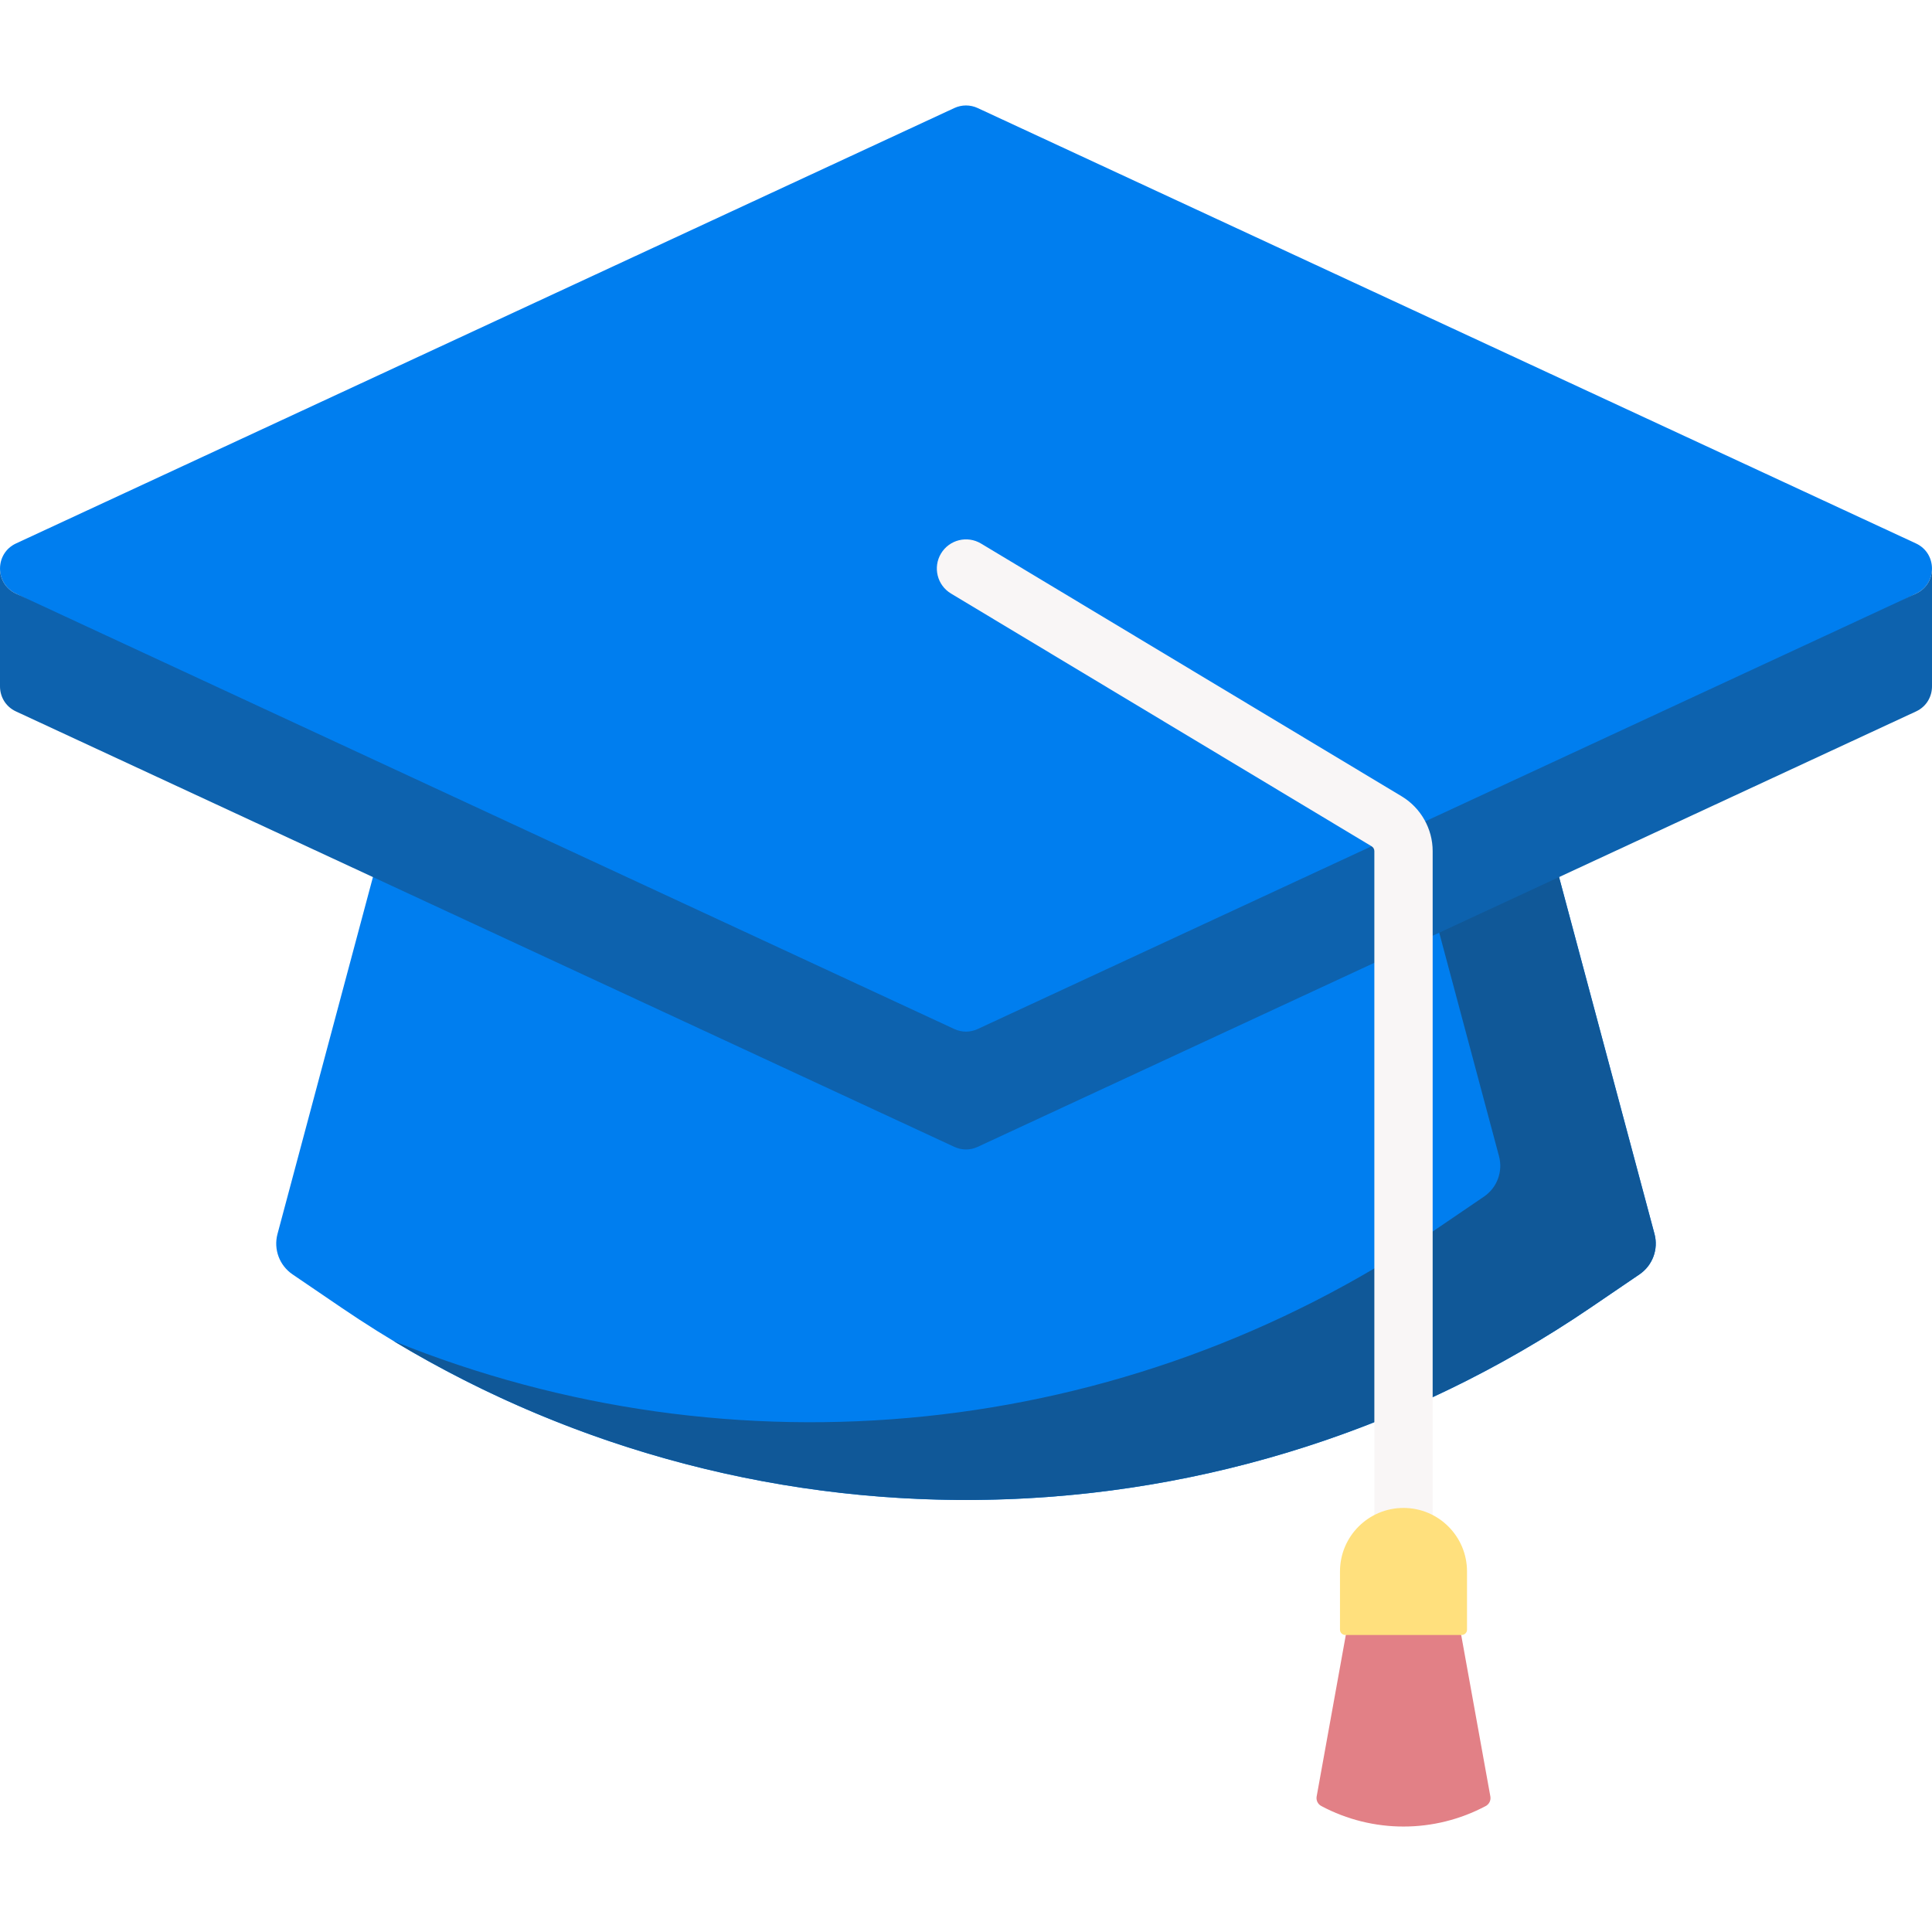
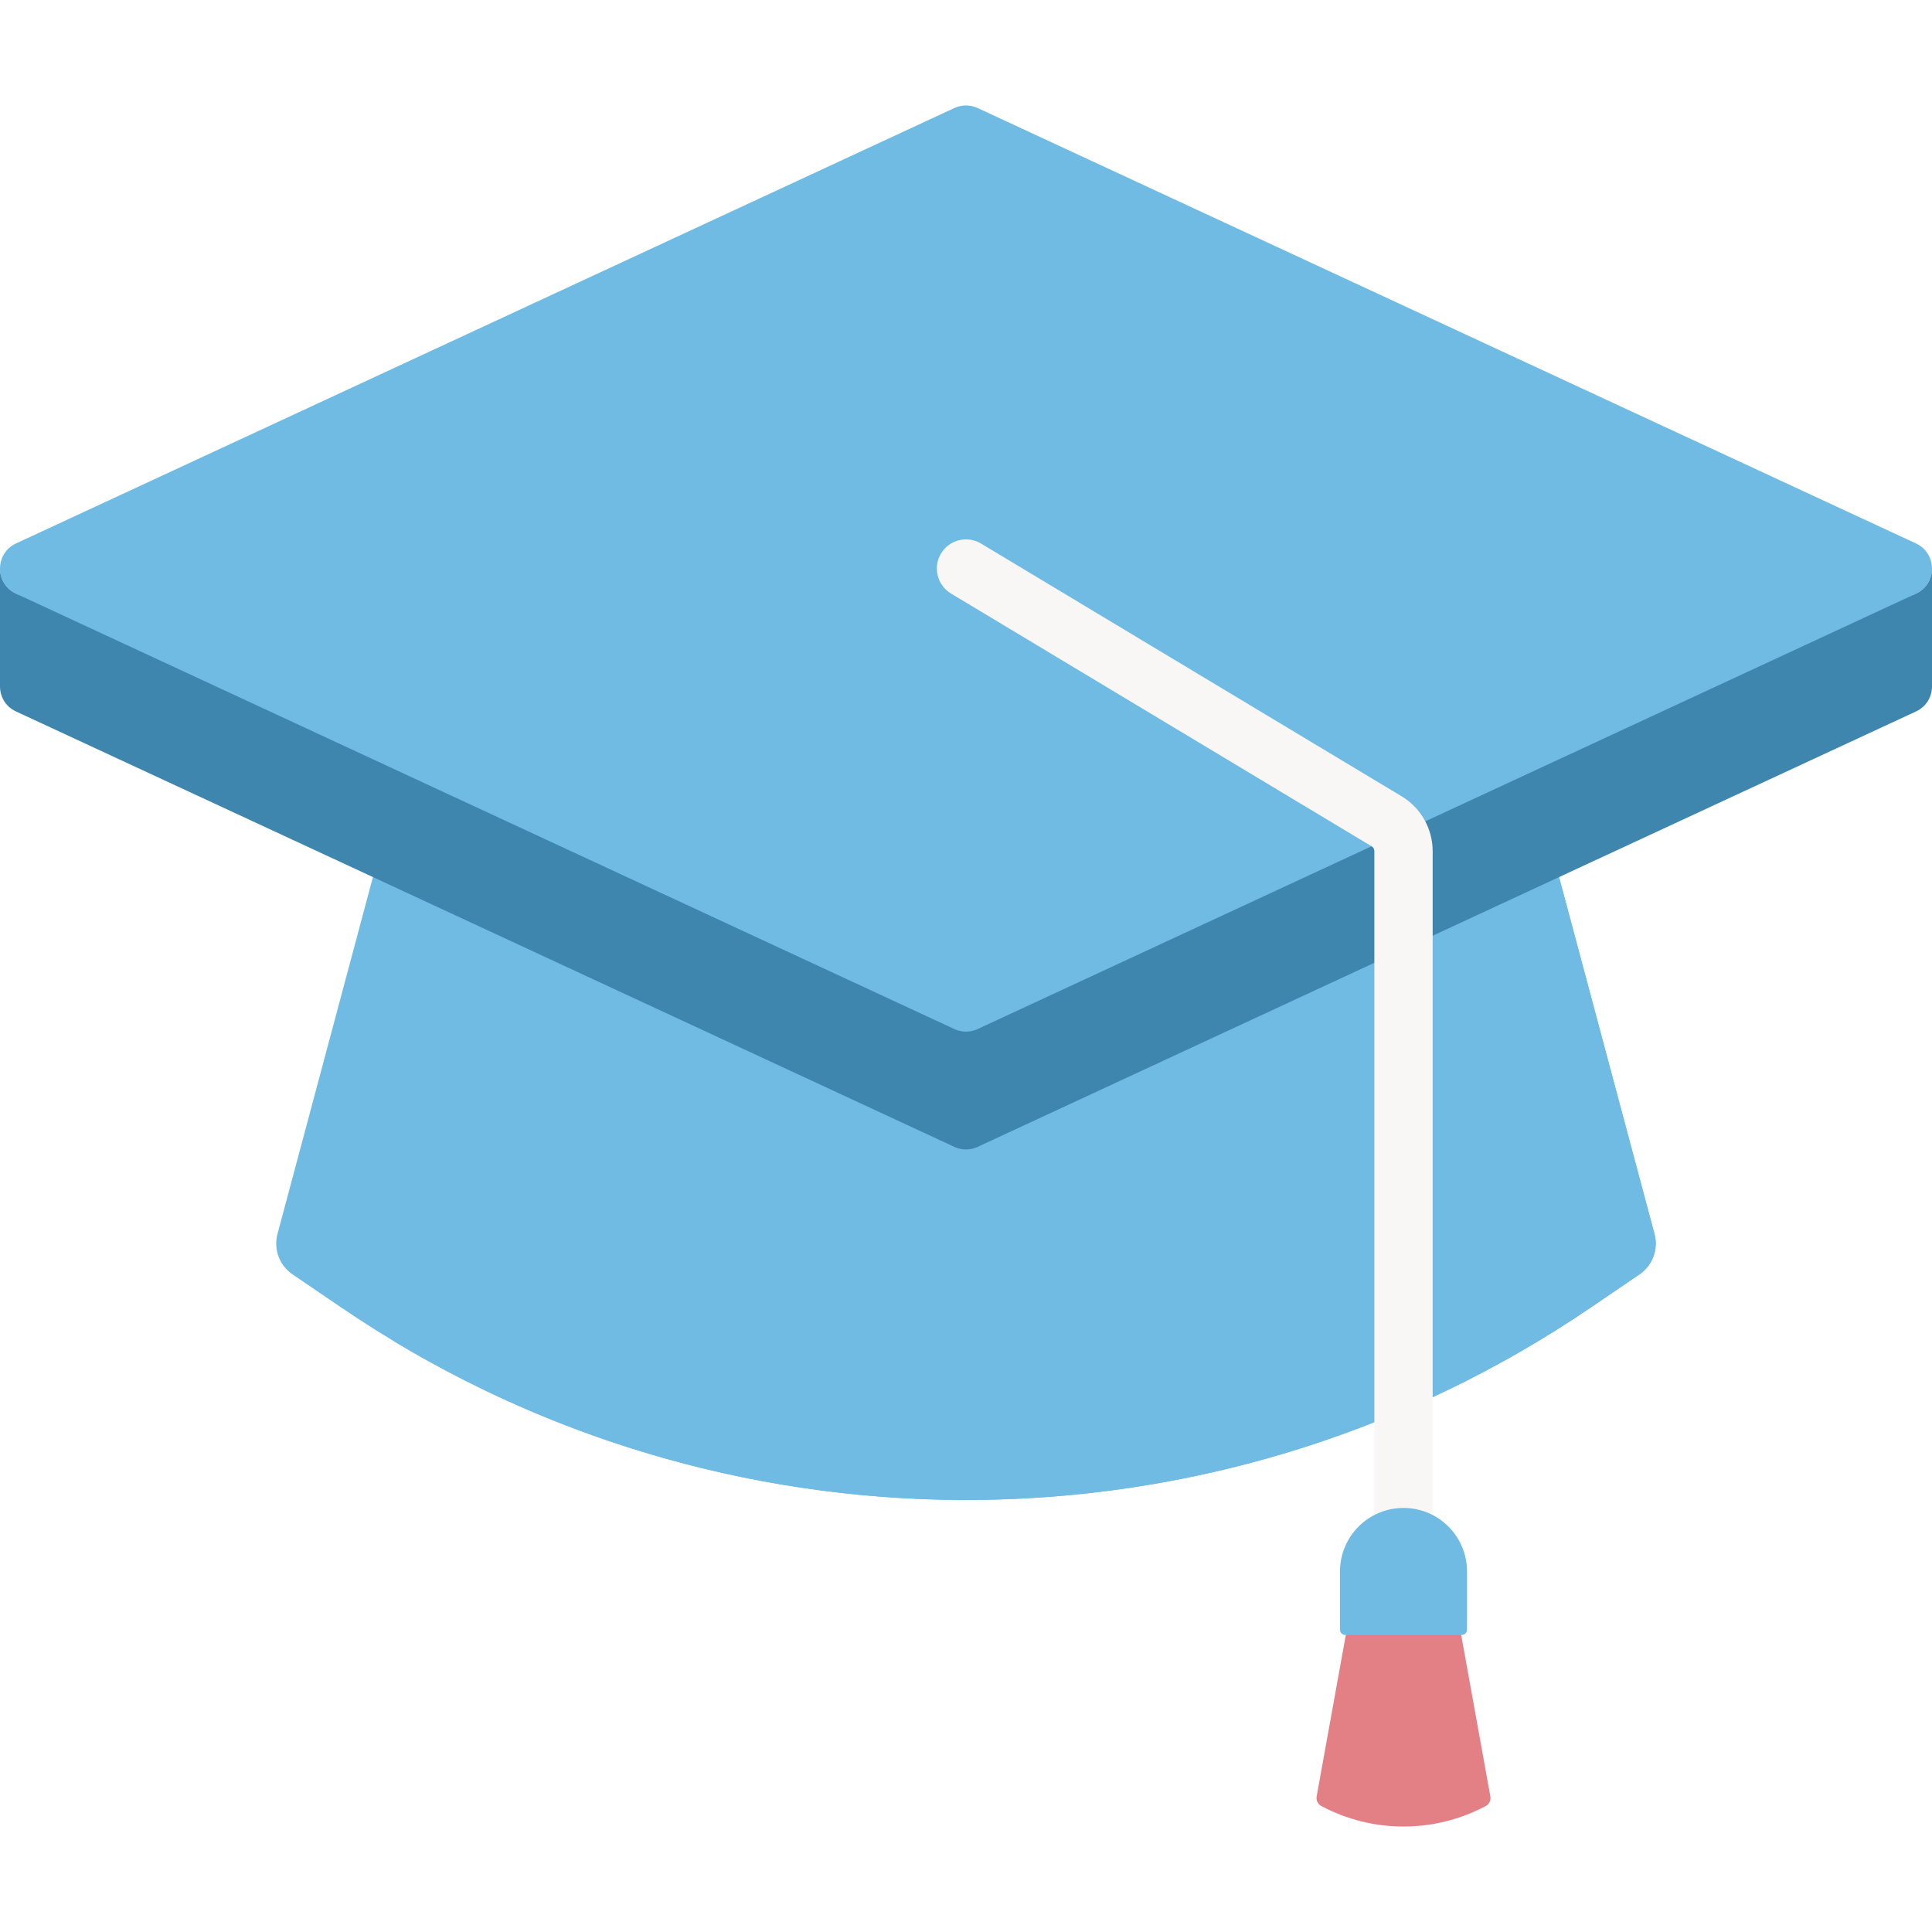
- <svg xmlns="http://www.w3.org/2000/svg" id="Capa_1" enable-background="new 0 0 512 512" height="512px" viewBox="0 0 512 512" width="512px" class="hovered-paths">
+ <svg xmlns="http://www.w3.org/2000/svg" id="Capa_1" enable-background="new 0 0 512 512" height="512px" viewBox="0 0 512 512" width="512px" class="">
  <g>
    <g>
      <path d="m394.962 476.085-7.731-42.802-15.287-10.501-15.287 10.501-7.731 42.802c-.184 1.019.311 2.039 1.224 2.526 13.623 7.255 29.964 7.255 43.587 0 .914-.486 1.409-1.507 1.225-2.526z" fill="#e28086" data-original="#E28086" class="" />
-       <path d="m252.912 28.629-248.659 115.386c-5.664 2.628-5.664 10.68 0 13.308l248.66 126.783c1.958.909 4.217.909 6.175 0l248.66-126.783c5.664-2.628 5.664-10.679 0-13.308l-248.66-115.386c-1.959-.909-4.217-.909-6.176 0z" fill="#30579d" data-original="#30579D" class="" style="fill:#007EEF" data-old_color="#30579d" />
-       <path d="m413.168 232.436h-314.336l-25.293 94.579c-1.084 4.051.513 8.345 3.98 10.704l12.95 8.813c99.887 67.973 231.175 67.973 331.062 0l12.95-8.813c3.467-2.359 5.063-6.653 3.98-10.704z" fill="#30579d" data-original="#30579D" class="" style="fill:#007EEF" data-old_color="#30579d" />
-       <path d="m438.461 327.015-25.293-94.579-26.967-4.79-4.789 19.526 15.843 59.239c1.083 4.051-.513 8.345-3.98 10.704l-12.95 8.813c-82.396 56.071-186.159 65.889-276.038 29.454 97.946 58.981 221.901 56.031 317.245-8.851l12.95-8.813c3.466-2.359 5.063-6.652 3.979-10.703z" fill="#26457d" data-original="#26457D" class="" style="fill:#105898" data-old_color="#26457d" />
-       <path d="m512 150.673v31.227c0 2.66-1.411 5.334-4.247 6.645l-248.668 115.39c-1.961.912-4.209.912-6.17 0l-248.668-115.39c-2.836-1.312-4.247-3.985-4.247-6.645v-31.227c0 2.66 1.411 5.334 4.247 6.645l19.311 8.968 229.357 106.422c1.961.912 4.209.912 6.17 0l229.357-106.422 19.311-8.968c2.836-1.312 4.247-3.985 4.247-6.645z" fill="#21386b" data-original="#21386B" class="hovered-path active-path" style="fill:#0D62AE" data-old_color="#21386b" />
+       <path d="m252.912 28.629-248.659 115.386c-5.664 2.628-5.664 10.68 0 13.308l248.66 126.783c1.958.909 4.217.909 6.175 0l248.66-126.783c5.664-2.628 5.664-10.679 0-13.308l-248.66-115.386c-1.959-.909-4.217-.909-6.176 0z" fill="#30579d" data-original="#30579D" class="" style="fill:#70BBE4" data-old_color="#30579d" />
+       <path d="m413.168 232.436h-314.336l-25.293 94.579c-1.084 4.051.513 8.345 3.98 10.704l12.95 8.813c99.887 67.973 231.175 67.973 331.062 0l12.95-8.813c3.467-2.359 5.063-6.653 3.98-10.704z" fill="#30579d" data-original="#30579D" class="" style="fill:#70BBE4" data-old_color="#30579d" />
+       <path d="m438.461 327.015-25.293-94.579-26.967-4.79-4.789 19.526 15.843 59.239c1.083 4.051-.513 8.345-3.98 10.704l-12.95 8.813c-82.396 56.071-186.159 65.889-276.038 29.454 97.946 58.981 221.901 56.031 317.245-8.851l12.95-8.813c3.466-2.359 5.063-6.652 3.979-10.703z" fill="#26457d" data-original="#26457D" class="" style="fill:#70BBE4" data-old_color="#26457d" />
+       <path d="m512 150.673v31.227c0 2.66-1.411 5.334-4.247 6.645l-248.668 115.39c-1.961.912-4.209.912-6.17 0l-248.668-115.39c-2.836-1.312-4.247-3.985-4.247-6.645v-31.227c0 2.66 1.411 5.334 4.247 6.645l19.311 8.968 229.357 106.422c1.961.912 4.209.912 6.17 0l229.357-106.422 19.311-8.968c2.836-1.312 4.247-3.985 4.247-6.645z" fill="#21386b" data-original="#21386B" class="active-path" style="fill:#3E86AE" data-old_color="#21386b" />
      <path d="m371.944 412.496c-4.268 0-7.726-3.459-7.726-7.726v-179.229c0-.511-.272-.991-.709-1.255l-111.489-66.995c-3.657-2.198-4.841-6.945-2.643-10.603 2.198-3.657 6.947-4.84 10.603-2.643l111.488 66.995c5.059 3.041 8.202 8.597 8.202 14.499v179.231c0 4.267-3.459 7.726-7.726 7.726z" fill="#f9f6f6" data-original="#F9F6F6" class="" />
-       <path d="m387.373 433.284h-30.859c-.775 0-1.403-.628-1.403-1.403v-15.43c0-9.296 7.536-16.832 16.832-16.832 9.296 0 16.832 7.536 16.832 16.832v15.43c.001.775-.627 1.403-1.402 1.403z" fill="#ffe07d" data-original="#FFE07D" class="" />
+       <path d="m387.373 433.284h-30.859c-.775 0-1.403-.628-1.403-1.403v-15.43c0-9.296 7.536-16.832 16.832-16.832 9.296 0 16.832 7.536 16.832 16.832v15.43c.001.775-.627 1.403-1.402 1.403z" fill="#ffe07d" data-original="#FFE07D" class="" style="fill:#70BBE4" data-old_color="#ffe07d" />
    </g>
  </g>
</svg>
